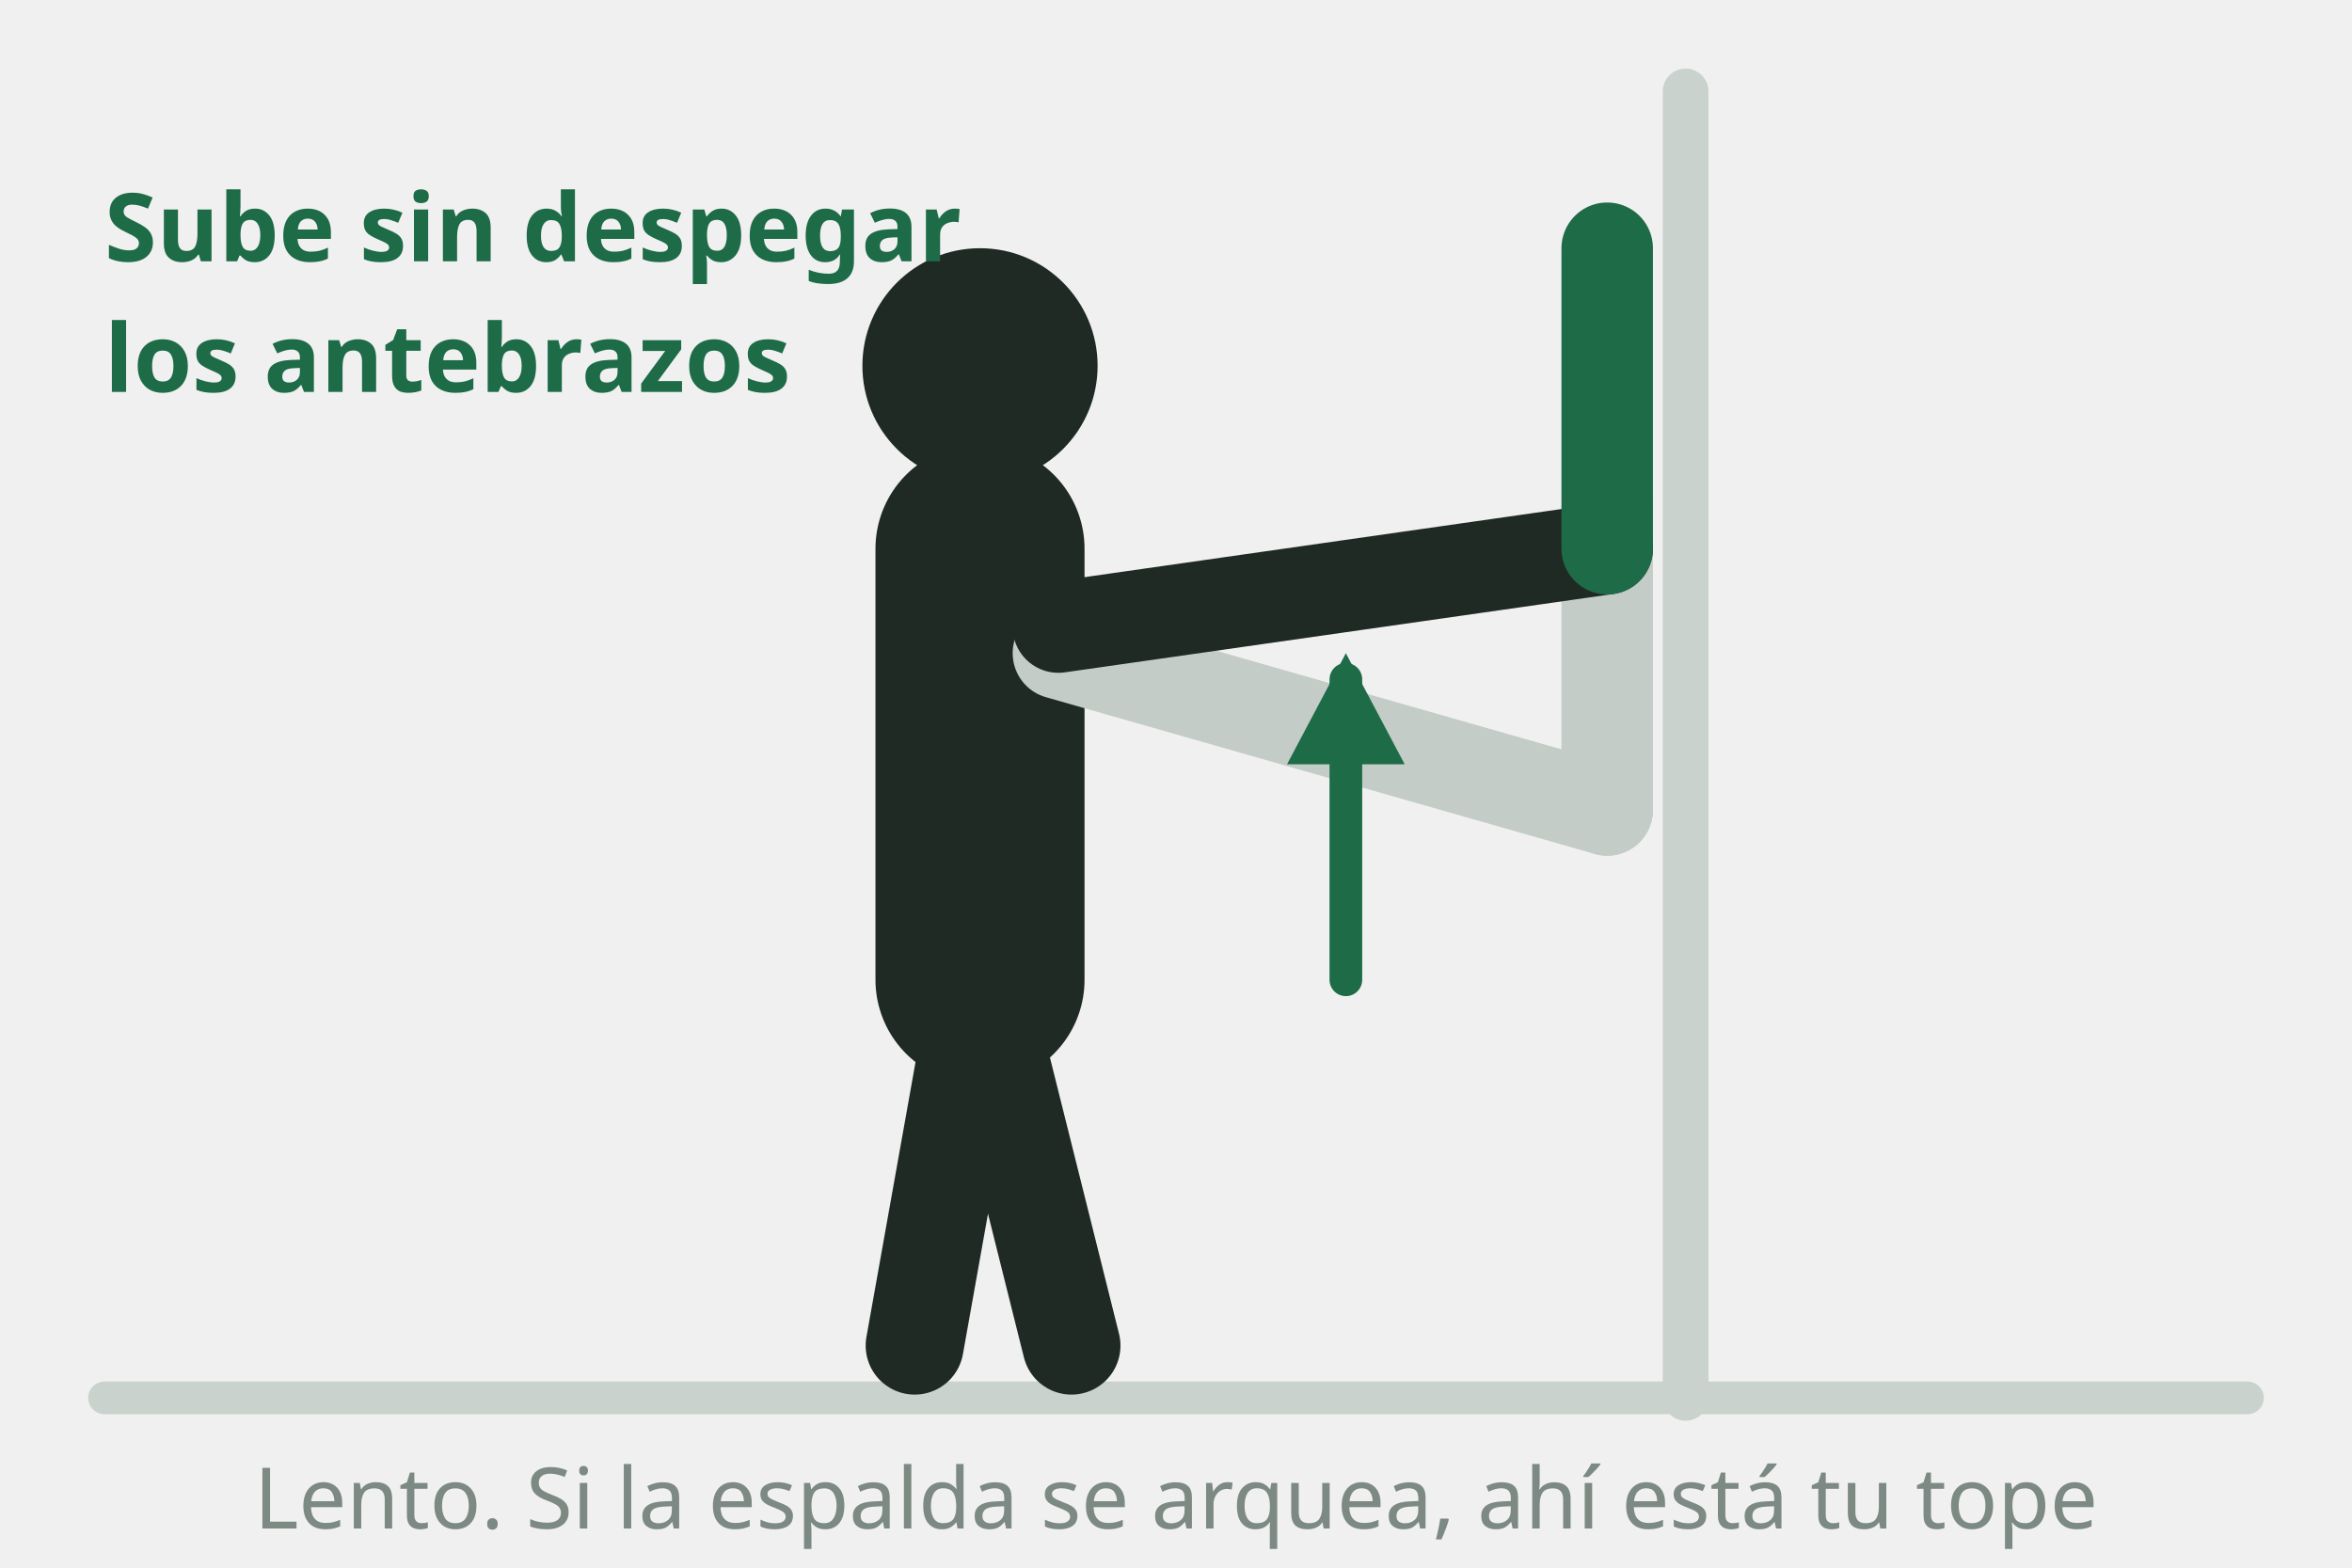
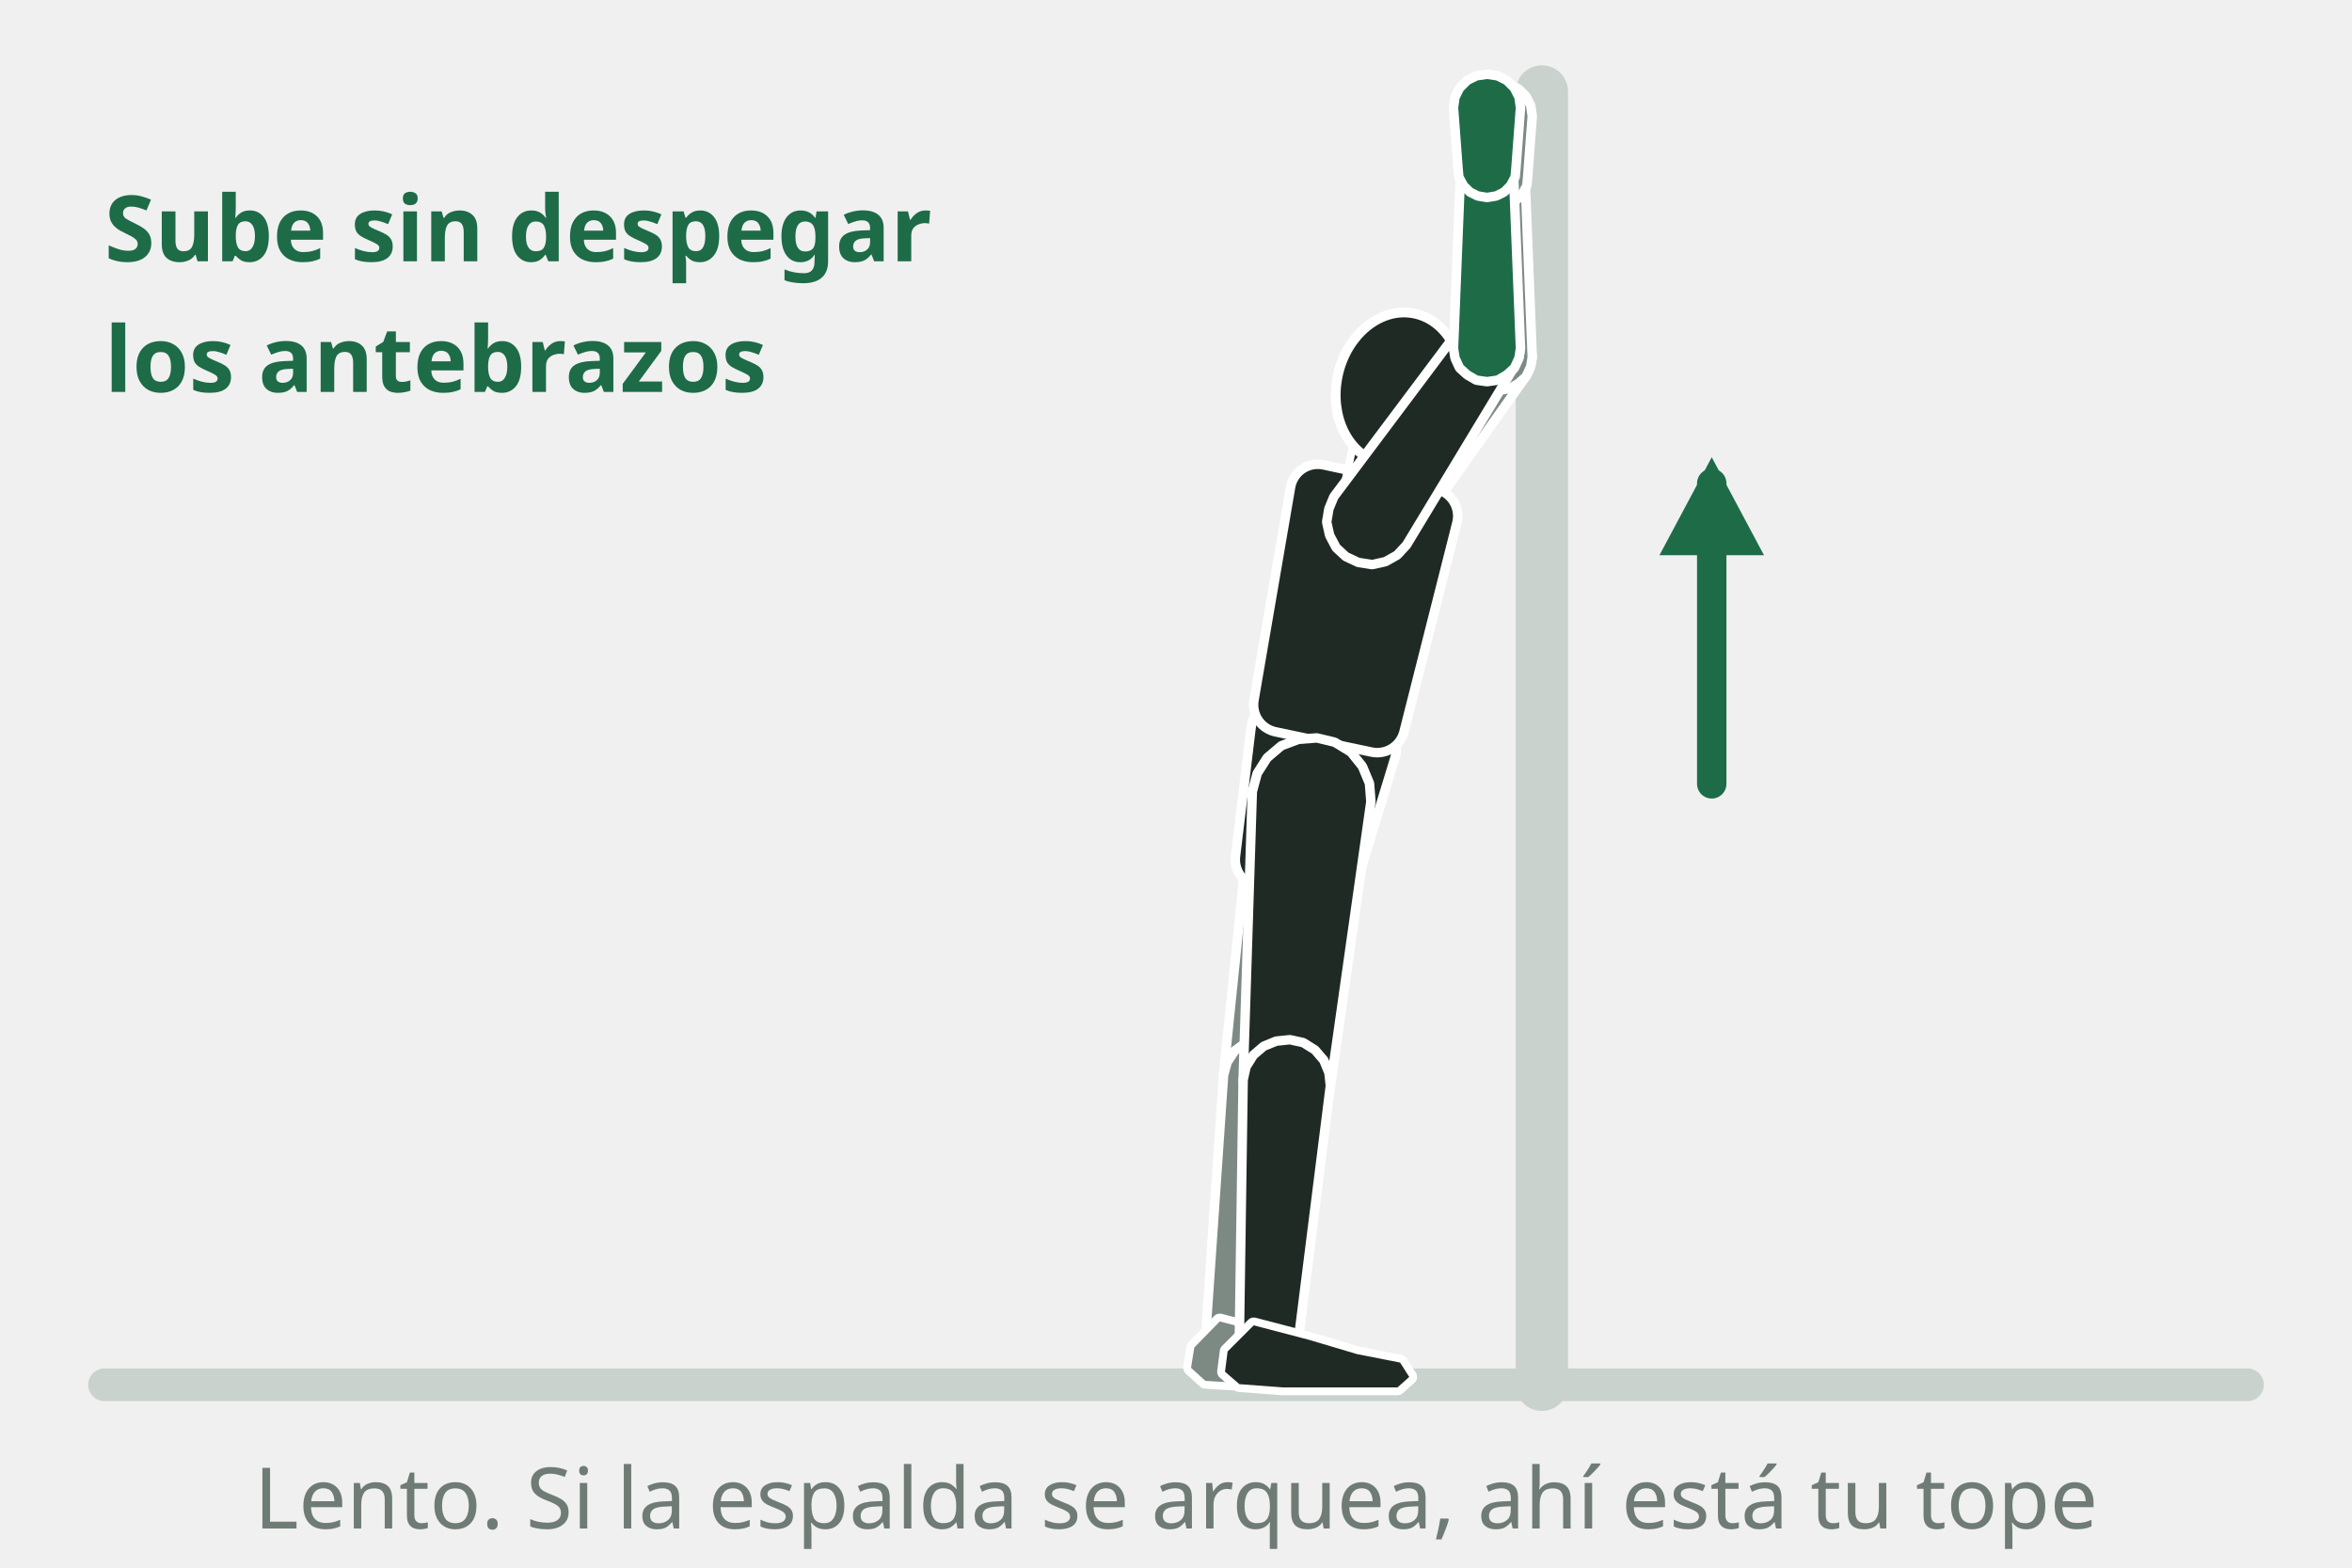
<svg xmlns="http://www.w3.org/2000/svg" viewBox="0 0 360 240" width="360" height="240" role="img" aria-label="Los antebrazos suben por la pared sin despegarse">
  <style>
-     .izq { font: 700 14.5px system-ui, sans-serif; fill: #1E6B48; text-anchor: start }
-     .der { font: 700 14.5px system-ui, sans-serif; fill: #1E6B48; text-anchor: end }
-     .cen { font: 700 14.5px system-ui, sans-serif; fill: #1E6B48; text-anchor: middle }
-     .mal { font: 700 14.5px system-ui, sans-serif; fill: #c4634f; text-anchor: middle }
-     .pie { font: 400 13px system-ui, sans-serif; fill: #7d8a83; text-anchor: middle }
+     .izq { font: 700 14px system-ui, sans-serif; fill: #1E6B48; text-anchor: start }
+     .der { font: 700 14px system-ui, sans-serif; fill: #1E6B48; text-anchor: end }
+     .cen { font: 700 14px system-ui, sans-serif; fill: #1E6B48; text-anchor: middle }
+     .mal { font: 700 14px system-ui, sans-serif; fill: #c4634f; text-anchor: middle }
+     .pie { font: 400 13px system-ui, sans-serif; fill: #6f7c75; text-anchor: middle }
  </style>
-   <line x1="16" y1="214" x2="344" y2="214" stroke="#c9d2cc" stroke-width="5" stroke-linecap="round" />
-   <line x1="258" y1="14" x2="258" y2="214" stroke="#c9d2cc" stroke-width="7" stroke-linecap="round" />
-   <circle cx="150" cy="56" r="18" fill="#1f2a24" />
-   <path d="M150 84 L150 150" stroke="#1f2a24" stroke-width="32" stroke-linecap="round" stroke-linejoin="round" fill="none" />
-   <path d="M150 150 L140 206" stroke="#1f2a24" stroke-width="15" stroke-linecap="round" stroke-linejoin="round" fill="none" />
-   <path d="M150 150 L164 206" stroke="#1f2a24" stroke-width="15" stroke-linecap="round" stroke-linejoin="round" fill="none" />
-   <path d="M162 100 L246 124" stroke="#c3ccc7" stroke-width="14" stroke-linecap="round" stroke-linejoin="round" fill="none" />
-   <path d="M246 124 L246 78" stroke="#c3ccc7" stroke-width="14" stroke-linecap="round" stroke-linejoin="round" fill="none" />
-   <path d="M162 96 L246 84" stroke="#1f2a24" stroke-width="14" stroke-linecap="round" stroke-linejoin="round" fill="none" />
-   <path d="M246 84 L246 38" stroke="#1E6B48" stroke-width="14" stroke-linecap="round" stroke-linejoin="round" fill="none" />
-   <path d="M206 150 L206 104" stroke="#1E6B48" stroke-width="5" fill="none" stroke-linecap="round" />
-   <path d="M206 100 l-9 17 h18 z" fill="#1E6B48" transform="rotate(0 206 100)" />
+   <line x1="16" y1="212" x2="344" y2="212" stroke="#c9d2cc" stroke-width="5" stroke-linecap="round" />
+   <line x1="236" y1="14" x2="236" y2="212" stroke="#c9d2cc" stroke-width="8" stroke-linecap="round" />
+   <path d="M188.0 164.5 L188.0 166.4 L188.6 168.2 L189.7 169.7 L191.2 170.8 L193.0 171.3 L194.8 171.3 L196.6 170.8 L198.1 169.7 L199.2 168.2 L199.8 166.4 L209.0 123.3 L209.0 120.7 L208.2 118.2 L206.7 116.1 L204.6 114.6 L202.1 113.7 L199.5 113.7 L197.0 114.6 L194.9 116.1 L193.3 118.2 L192.5 120.7 Z" fill="#ffffff" stroke="#ffffff" stroke-width="2.9" stroke-linejoin="round" />
+   <path d="M188.0 164.5 L188.0 166.4 L188.6 168.2 L189.7 169.7 L191.2 170.8 L193.0 171.3 L194.8 171.3 L196.6 170.8 L198.1 169.7 L199.2 168.2 L199.8 166.4 L209.0 123.3 L209.0 120.7 L208.2 118.2 L206.7 116.1 L204.6 114.6 L202.1 113.7 L199.5 113.7 L197.0 114.6 L194.9 116.1 L193.3 118.2 L192.5 120.7 Z" fill="#7c8a83" />
+   <path d="M185.2 205.4 L185.3 206.6 L185.7 207.7 L186.4 208.6 L187.3 209.2 L188.5 209.6 L189.6 209.5 L190.7 209.1 L191.7 208.4 L192.3 207.4 L192.6 206.3 L199.8 166.2 L199.7 164.3 L199.1 162.6 L197.9 161.1 L196.4 160.1 L194.6 159.6 L192.8 159.6 L191.0 160.3 L189.5 161.4 L188.5 162.9 L188.0 164.7 Z" fill="#ffffff" stroke="#ffffff" stroke-width="2.9" stroke-linejoin="round" />
+   <path d="M185.2 205.4 L185.3 206.6 L185.7 207.7 L186.4 208.6 L187.3 209.2 L188.5 209.6 L189.6 209.5 L190.7 209.1 L191.7 208.4 L192.3 207.4 L192.6 206.3 L199.8 166.2 L199.7 164.3 L199.1 162.6 L197.9 161.1 L196.4 160.1 L194.6 159.6 L192.8 159.6 L191.0 160.3 L189.5 161.4 L188.5 162.9 L188.0 164.7 Z" fill="#7c8a83" />
+   <path d="M186.7 202.3 L195.1 204.5 L202.6 206.7 L209.2 208.1 L210.5 210.3 L208.7 211.8 L191.1 211.8 L184.5 211.4 L182.3 209.4 L182.8 206.3 Z" fill="#ffffff" stroke="#ffffff" stroke-width="2.4" stroke-linejoin="round" />
+   <path d="M186.7 202.3 L195.1 204.5 L202.6 206.7 L209.2 208.1 L210.5 210.3 L208.7 211.8 L191.1 211.8 L184.5 211.4 L182.3 209.4 L182.8 206.3 Z" fill="#7c8a83" />
+   <path d="M232.9 57.3 L233.5 56.1 L233.8 54.7 L233.6 53.4 L233.0 52.1 L232.1 51.1 L230.9 50.4 L229.6 50.2 L228.2 50.3 L226.9 50.9 L225.9 51.9 L205.1 76.1 L204.2 77.7 L203.8 79.5 L204.1 81.4 L204.8 83.0 L206.1 84.4 L207.7 85.3 L209.6 85.7 L211.4 85.4 L213.1 84.6 L214.4 83.4 Z" fill="#ffffff" stroke="#ffffff" stroke-width="2.9" stroke-linejoin="round" />
+   <path d="M232.9 57.3 L233.5 56.1 L233.8 54.7 L233.6 53.4 L233.0 52.1 L232.1 51.1 L230.9 50.4 L229.6 50.2 L228.2 50.3 L226.9 50.9 L225.9 51.9 L205.1 76.1 L204.2 77.7 L203.8 79.5 L204.1 81.4 L204.8 83.0 L206.1 84.4 L207.7 85.3 L209.6 85.7 L211.4 85.4 L213.1 84.6 L214.4 83.4 Z" fill="#7c8a83" />
+   <path d="M232.7 27.1 L232.5 26.1 L232.1 25.1 L231.3 24.4 L230.4 23.9 L229.4 23.8 L228.4 23.9 L227.5 24.4 L226.7 25.1 L226.3 26.1 L226.1 27.1 L225.0 54.6 L225.2 55.9 L225.8 57.2 L226.8 58.1 L228.0 58.8 L229.4 59.0 L230.8 58.8 L232.0 58.1 L233.0 57.2 L233.6 55.9 L233.8 54.6 Z" fill="#ffffff" stroke="#ffffff" stroke-width="2.9" stroke-linejoin="round" />
+   <path d="M232.7 27.1 L232.5 26.1 L232.1 25.1 L231.3 24.4 L230.4 23.9 L229.4 23.8 L228.4 23.9 L227.5 24.4 L226.7 25.1 L226.3 26.1 L226.1 27.1 L225.0 54.6 L225.2 55.9 L225.8 57.2 L226.8 58.1 L228.0 58.8 L229.4 59.0 L230.8 58.8 L232.0 58.1 L233.0 57.2 L233.6 55.9 L233.8 54.6 Z" fill="#7c8a83" />
+   <path d="M233.8 17.8 L233.6 16.4 L233.0 15.2 L232.0 14.2 L230.8 13.6 L229.4 13.4 L228.0 13.6 L226.8 14.2 L225.8 15.2 L225.2 16.4 L225.0 17.8 L225.7 27.1 L225.8 28.2 L226.4 29.3 L227.2 30.1 L228.2 30.6 L229.4 30.8 L230.6 30.6 L231.6 30.1 L232.4 29.3 L233.0 28.2 L233.1 27.1 Z" fill="#ffffff" stroke="#ffffff" stroke-width="2.9" stroke-linejoin="round" />
+   <path d="M233.8 17.8 L233.6 16.4 L233.0 15.2 L232.0 14.2 L230.8 13.6 L229.4 13.4 L228.0 13.6 L226.8 14.2 L225.8 15.2 L225.2 16.4 L225.0 17.8 L225.7 27.1 L225.8 28.2 L226.4 29.3 L227.2 30.1 L228.2 30.6 L229.4 30.8 L230.6 30.6 L231.6 30.1 L232.4 29.3 L233.0 28.2 L233.1 27.1 Z" fill="#7c8a83" />
+   <path d="M195.7 111.8 L193.3 131.6 L203.7 133.7 L209.5 114.7 Z" fill="#ffffff" stroke="#ffffff" stroke-width="9.9" stroke-linejoin="round" />
+   <path d="M195.7 111.8 L193.3 131.6 L203.7 133.7 L209.5 114.7 Z" fill="#1f2a24" stroke="#1f2a24" stroke-width="7.0" stroke-linejoin="round" />
+   <path d="M201.7 75.3 L196.1 107.9 L210.8 111.0 L218.9 79.0 Z" fill="#ffffff" stroke="#ffffff" stroke-width="9.9" stroke-linejoin="round" />
+   <path d="M201.7 75.3 L196.1 107.9 L210.8 111.0 L218.9 79.0 Z" fill="#1f2a24" stroke="#1f2a24" stroke-width="7.0" stroke-linejoin="round" />
+   <path d="M217.0 66.9 L217.1 65.5 L216.7 64.2 L216.0 63.0 L214.9 62.1 L213.6 61.6 L212.2 61.6 L210.9 61.9 L209.7 62.7 L208.9 63.7 L208.4 65.0 L205.5 78.4 L205.5 79.7 L205.8 81.1 L206.6 82.2 L207.7 83.1 L208.9 83.6 L210.3 83.7 L211.6 83.3 L212.8 82.6 L213.7 81.5 L214.2 80.2 Z" fill="#ffffff" stroke="#ffffff" stroke-width="2.4" stroke-linejoin="round" />
+   <path d="M217.0 66.9 L217.1 65.5 L216.7 64.2 L216.0 63.0 L214.9 62.1 L213.6 61.6 L212.2 61.6 L210.9 61.9 L209.7 62.7 L208.9 63.7 L208.4 65.0 L205.5 78.4 L205.5 79.7 L205.8 81.1 L206.6 82.2 L207.7 83.1 L208.9 83.6 L210.3 83.7 L211.6 83.3 L212.8 82.6 L213.7 81.5 L214.2 80.2 Z" fill="#1f2a24" />
+   <ellipse cx="214.1" cy="59.5" rx="10.3" ry="12.5" fill="#ffffff" transform="rotate(12.0 214.1 59.5)" />
+   <ellipse cx="214.1" cy="59.5" rx="8.8" ry="11.0" fill="#1f2a24" transform="rotate(12.0 214.1 59.5)" />
+   <path d="M191.0 165.3 L191.2 167.2 L191.8 168.9 L193.0 170.3 L194.6 171.3 L196.4 171.7 L198.3 171.6 L200.0 170.9 L201.4 169.7 L202.4 168.2 L202.9 166.4 L209.1 122.7 L208.9 120.1 L207.9 117.7 L206.3 115.7 L204.0 114.3 L201.5 113.7 L198.9 113.9 L196.5 114.8 L194.5 116.5 L193.1 118.7 L192.4 121.3 Z" fill="#ffffff" stroke="#ffffff" stroke-width="2.9" stroke-linejoin="round" />
+   <path d="M191.0 165.3 L191.2 167.2 L191.8 168.9 L193.0 170.3 L194.6 171.3 L196.4 171.7 L198.3 171.6 L200.0 170.9 L201.4 169.7 L202.4 168.2 L202.9 166.4 L209.1 122.7 L208.9 120.1 L207.9 117.7 L206.3 115.7 L204.0 114.3 L201.5 113.7 L198.9 113.9 L196.5 114.8 L194.5 116.5 L193.1 118.7 L192.4 121.3 Z" fill="#1f2a24" />
+   <path d="M190.4 206.2 L190.5 207.3 L190.9 208.4 L191.7 209.3 L192.7 209.9 L193.8 210.2 L195.0 210.1 L196.1 209.6 L197.0 208.8 L197.6 207.8 L197.8 206.7 L202.9 166.2 L202.7 164.4 L202.0 162.7 L200.8 161.3 L199.2 160.3 L197.4 159.9 L195.5 160.1 L193.8 160.8 L192.4 162.0 L191.4 163.6 L191.0 165.4 Z" fill="#ffffff" stroke="#ffffff" stroke-width="2.9" stroke-linejoin="round" />
+   <path d="M190.4 206.2 L190.5 207.3 L190.9 208.4 L191.7 209.3 L192.7 209.9 L193.8 210.2 L195.0 210.1 L196.1 209.6 L197.0 208.8 L197.6 207.8 L197.8 206.7 L202.9 166.2 L202.7 164.4 L202.0 162.7 L200.8 161.3 L199.2 160.3 L197.4 159.9 L195.5 160.1 L193.8 160.8 L192.4 162.0 L191.4 163.6 L191.0 165.4 Z" fill="#1f2a24" />
+   <path d="M191.9 202.9 L200.3 205.1 L207.7 207.3 L214.3 208.6 L215.7 210.8 L213.9 212.4 L196.3 212.4 L189.7 211.9 L187.5 210.0 L187.9 206.9 Z" fill="#ffffff" stroke="#ffffff" stroke-width="2.4" stroke-linejoin="round" />
+   <path d="M191.9 202.9 L200.3 205.1 L207.7 207.3 L214.3 208.6 L215.7 210.8 L213.9 212.4 L196.3 212.4 L189.7 211.9 L187.5 210.0 L187.9 206.9 Z" fill="#1f2a24" />
+   <path d="M231.2 55.7 L231.8 54.5 L232.0 53.1 L231.7 51.8 L231.1 50.6 L230.1 49.6 L228.8 49.0 L227.4 48.9 L226.1 49.1 L224.9 49.8 L224.0 50.8 L204.8 76.4 L204.1 78.1 L203.8 79.9 L204.2 81.7 L205.1 83.4 L206.4 84.6 L208.1 85.4 L210.0 85.7 L211.8 85.3 L213.4 84.4 L214.7 83.0 Z" fill="#ffffff" stroke="#ffffff" stroke-width="2.9" stroke-linejoin="round" />
+   <path d="M231.2 55.7 L231.8 54.5 L232.0 53.1 L231.7 51.8 L231.1 50.6 L230.1 49.6 L228.8 49.0 L227.4 48.9 L226.1 49.1 L224.9 49.8 L224.0 50.8 L204.8 76.4 L204.1 78.1 L203.8 79.9 L204.2 81.7 L205.1 83.4 L206.4 84.6 L208.1 85.4 L210.0 85.7 L211.8 85.3 L213.4 84.4 L214.7 83.0 Z" fill="#1f2a24" />
+   <path d="M230.9 25.8 L230.7 24.7 L230.3 23.8 L229.5 23.1 L228.6 22.6 L227.6 22.5 L226.6 22.6 L225.7 23.1 L224.9 23.8 L224.5 24.7 L224.3 25.8 L223.2 53.3 L223.4 54.6 L224.0 55.9 L225.0 56.8 L226.2 57.5 L227.6 57.7 L229.0 57.5 L230.2 56.8 L231.2 55.9 L231.8 54.6 L232.0 53.3 Z" fill="#ffffff" stroke="#ffffff" stroke-width="2.9" stroke-linejoin="round" />
+   <path d="M230.9 25.8 L230.7 24.7 L230.3 23.8 L229.5 23.1 L228.6 22.6 L227.6 22.5 L226.6 22.6 L225.7 23.1 L224.9 23.8 L224.5 24.7 L224.3 25.8 L223.2 53.3 L223.4 54.6 L224.0 55.9 L225.0 56.8 L226.2 57.5 L227.6 57.7 L229.0 57.5 L230.2 56.8 L231.2 55.9 L231.8 54.6 L232.0 53.3 Z" fill="#1E6B48" />
+   <path d="M232.0 16.5 L231.8 15.1 L231.2 13.9 L230.2 12.9 L229.0 12.3 L227.6 12.1 L226.2 12.3 L225.0 12.9 L224.0 13.9 L223.4 15.1 L223.2 16.5 L223.9 25.8 L224.0 26.9 L224.6 28.0 L225.4 28.8 L226.4 29.3 L227.6 29.5 L228.8 29.3 L229.8 28.8 L230.6 28.0 L231.2 26.9 L231.3 25.8 Z" fill="#ffffff" stroke="#ffffff" stroke-width="2.9" stroke-linejoin="round" />
+   <path d="M232.0 16.5 L231.8 15.1 L231.2 13.9 L230.2 12.9 L229.0 12.3 L227.6 12.1 L226.2 12.3 L225.0 12.9 L224.0 13.9 L223.4 15.1 L223.2 16.5 L223.9 25.8 L224.0 26.9 L224.6 28.0 L225.4 28.8 L226.4 29.3 L227.6 29.5 L228.8 29.3 L229.8 28.8 L230.6 28.0 L231.2 26.9 L231.3 25.8 Z" fill="#1E6B48" />
+   <path d="M262 120 L262 74" stroke="#1E6B48" stroke-width="4.5" fill="none" stroke-linecap="round" />
+   <path d="M262.0 70.0 l-8 15 h16 z" fill="#1E6B48" transform="rotate(0 262.0 70.0)" />
  <text class="izq" x="16" y="40">Sube sin despegar</text>
  <text class="izq" x="16" y="60">los antebrazos</text>
  <text class="pie" x="180" y="234">Lento. Si la espalda se arquea, ahí está tu tope</text>
</svg>
